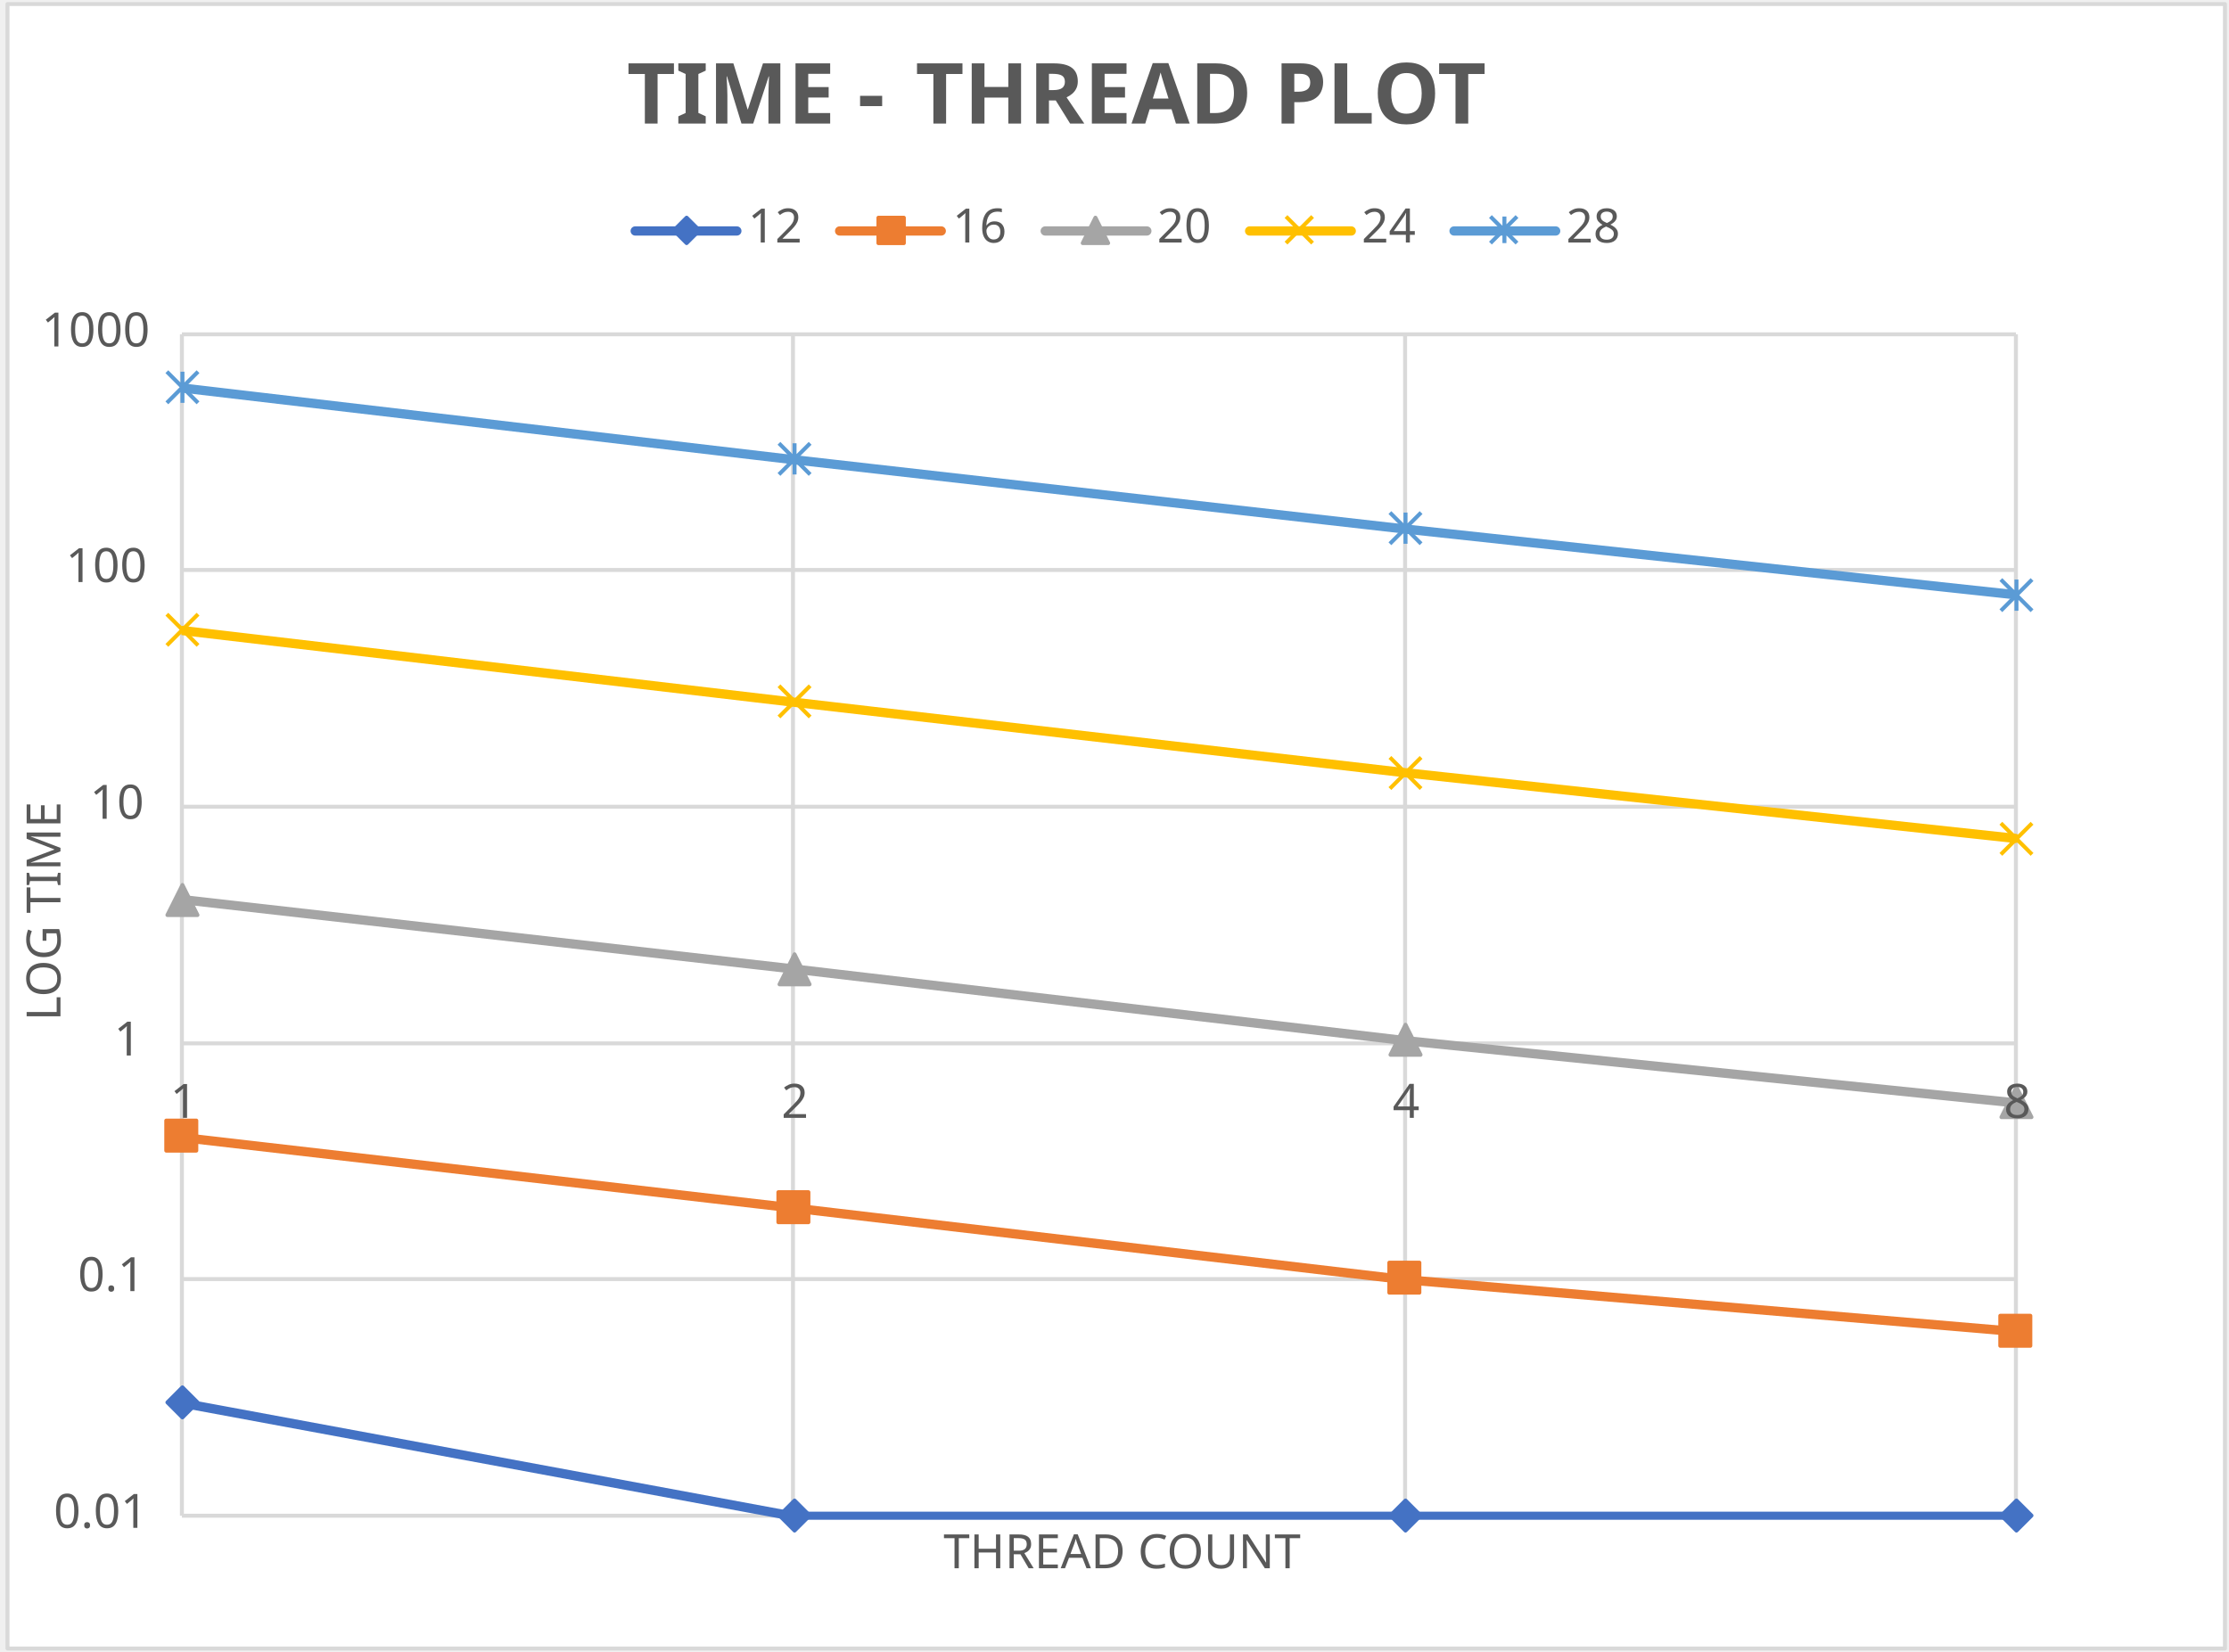
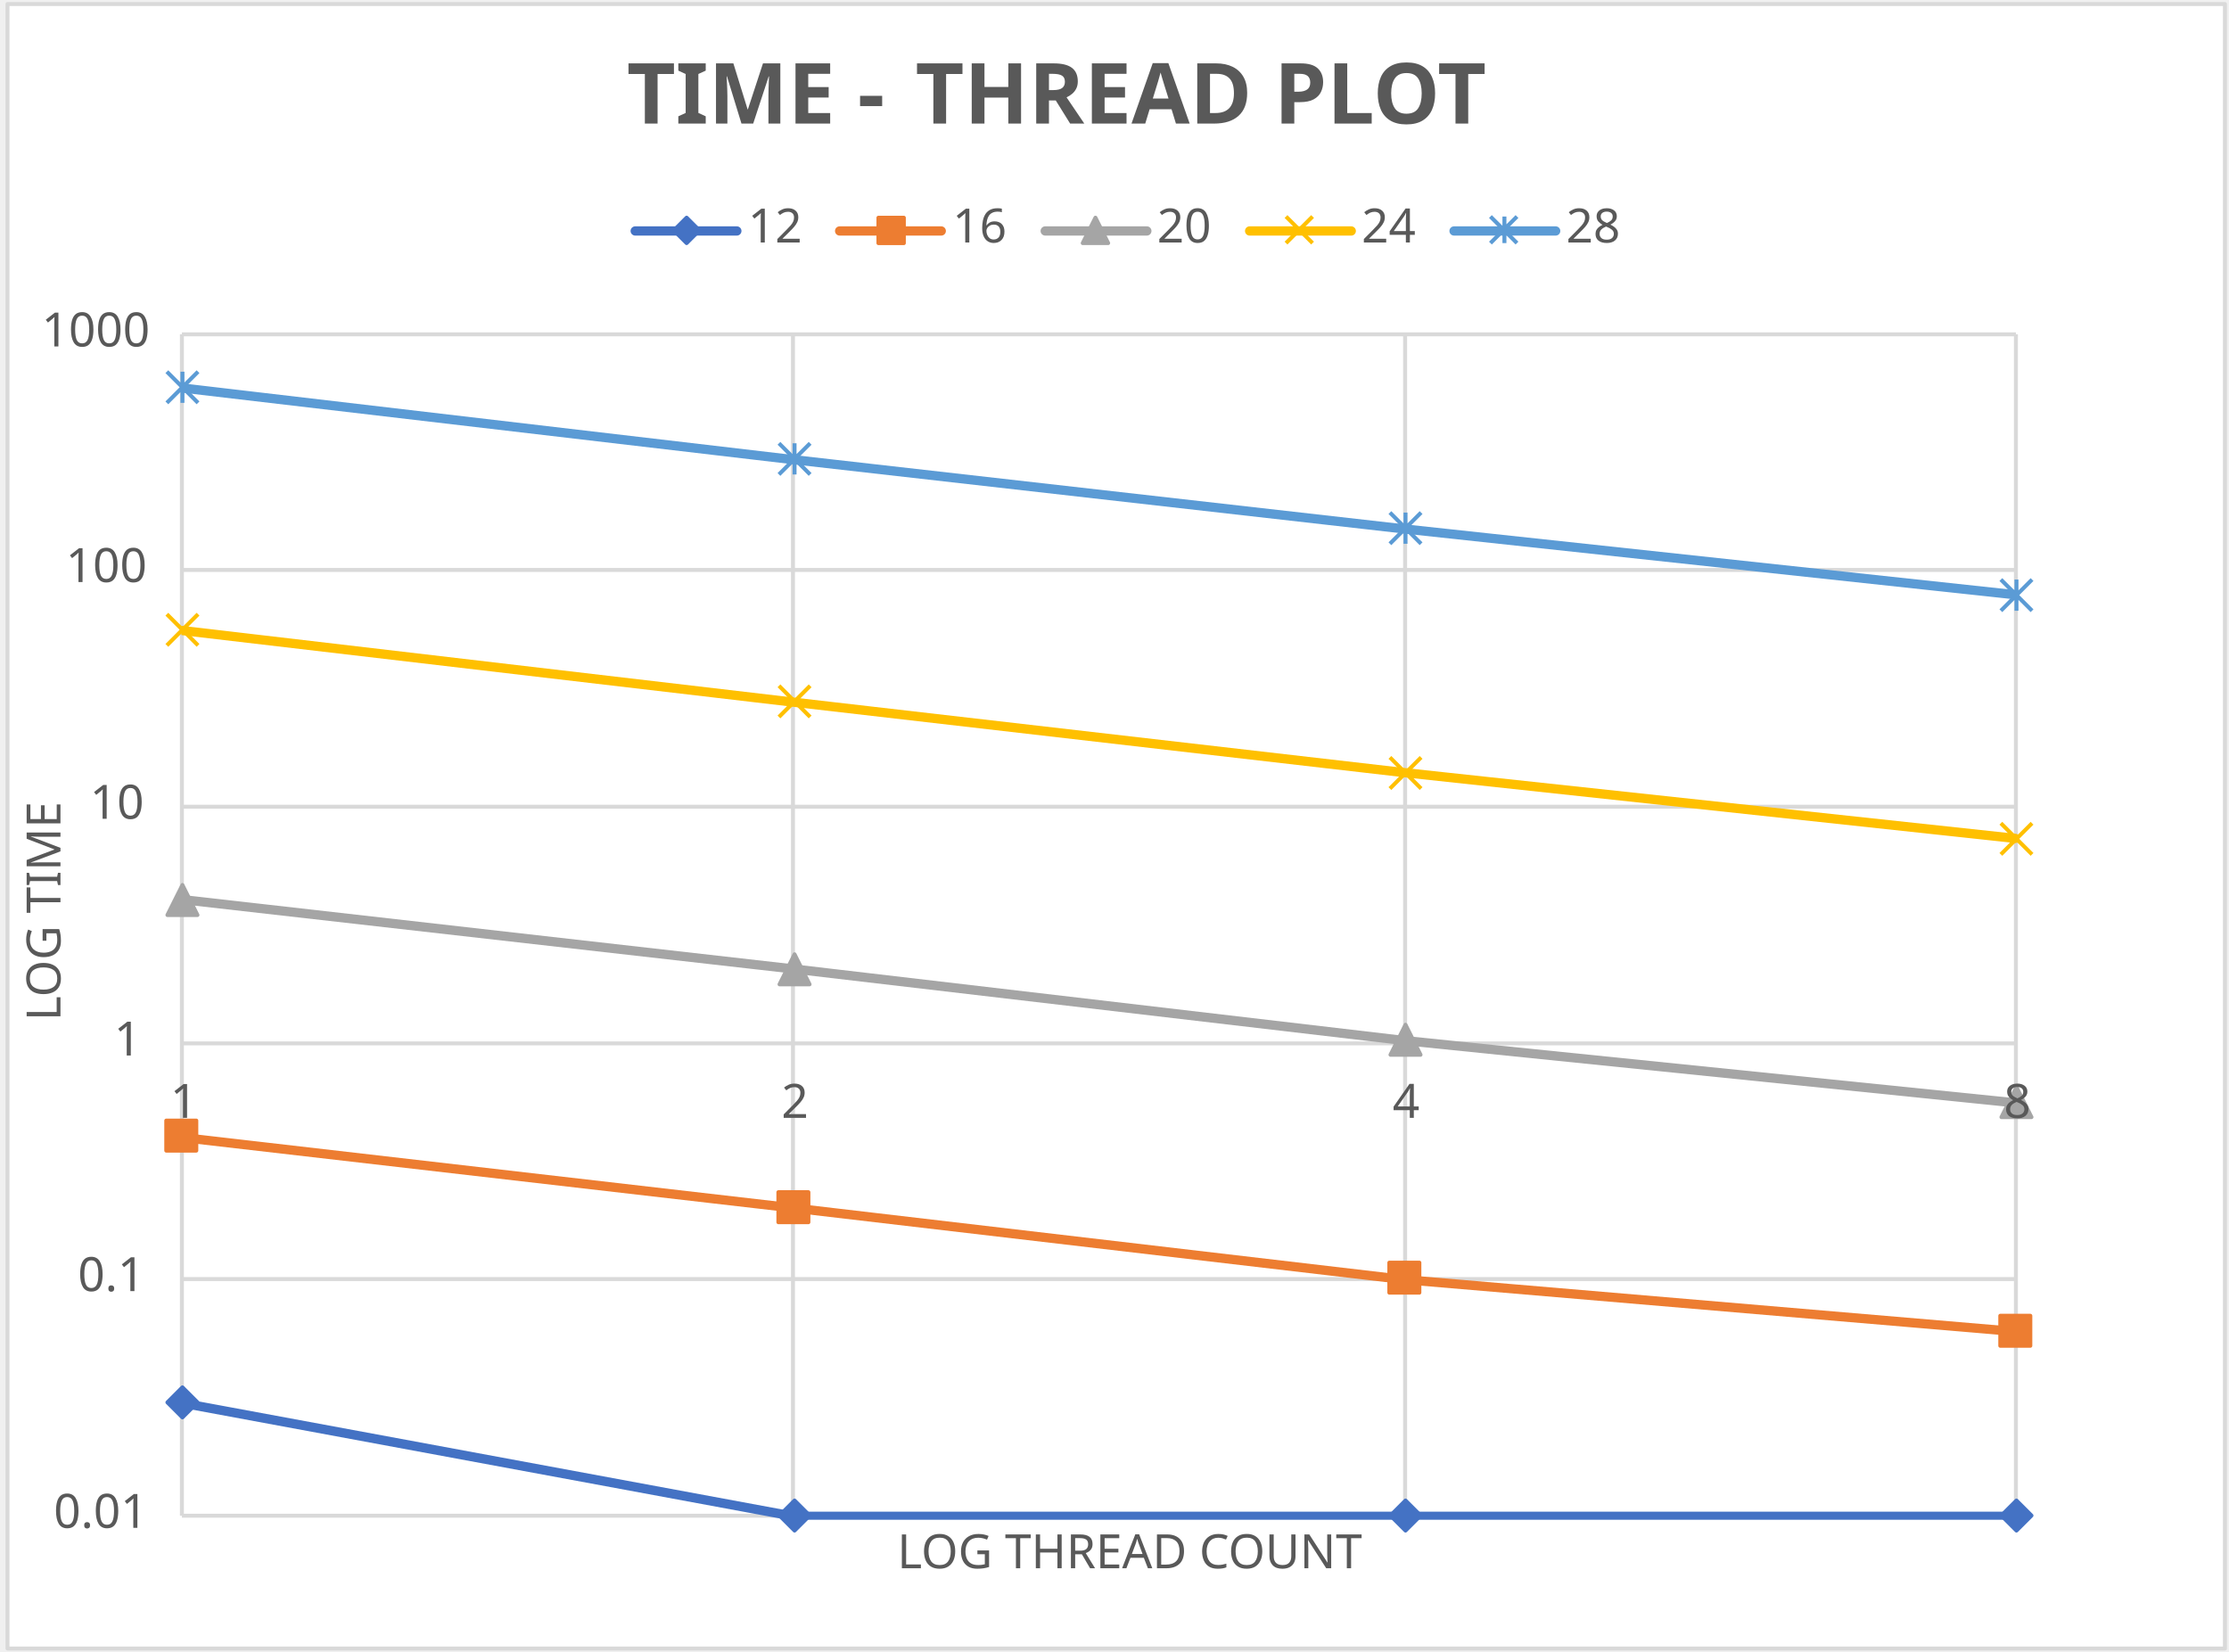
<svg xmlns="http://www.w3.org/2000/svg" width="1930" height="1430" overflow="hidden">
  <defs>
    <clipPath id="clip0">
      <rect x="2314" y="1063" width="1930" height="1430" />
    </clipPath>
    <clipPath id="clip1">
      <rect x="2320" y="1065" width="1919" height="1425" />
    </clipPath>
    <clipPath id="clip2">
      <rect x="2320" y="1065" width="1919" height="1425" />
    </clipPath>
    <clipPath id="clip3">
      <rect x="2320" y="1065" width="1919" height="1425" />
    </clipPath>
    <clipPath id="clip4">
      <rect x="2320" y="1065" width="1919" height="1425" />
    </clipPath>
    <clipPath id="clip5">
      <rect x="2471" y="1352" width="1591" height="1027" />
    </clipPath>
    <clipPath id="clip6">
      <rect x="2320" y="1065" width="1919" height="1425" />
    </clipPath>
    <clipPath id="clip7">
      <rect x="2471" y="1352" width="1591" height="1027" />
    </clipPath>
    <clipPath id="clip8">
      <rect x="2320" y="1065" width="1919" height="1425" />
    </clipPath>
    <clipPath id="clip9">
      <rect x="2471" y="1352" width="1591" height="1027" />
    </clipPath>
    <clipPath id="clip10">
      <rect x="2320" y="1065" width="1919" height="1425" />
    </clipPath>
    <clipPath id="clip11">
      <rect x="2471" y="1352" width="1591" height="1027" />
    </clipPath>
    <clipPath id="clip12">
      <rect x="2320" y="1065" width="1919" height="1425" />
    </clipPath>
    <clipPath id="clip13">
      <rect x="2471" y="1352" width="1591" height="1027" />
    </clipPath>
    <clipPath id="clip14">
      <rect x="2320" y="1065" width="1919" height="1425" />
    </clipPath>
    <clipPath id="clip15">
      <rect x="2320" y="1065" width="1919" height="1425" />
    </clipPath>
    <clipPath id="clip16">
      <rect x="2320" y="1065" width="1919" height="1425" />
    </clipPath>
    <clipPath id="clip17">
      <rect x="2320" y="1065" width="1919" height="1425" />
    </clipPath>
    <clipPath id="clip18">
      <rect x="2320" y="1065" width="1919" height="1425" />
    </clipPath>
    <clipPath id="clip19">
      <rect x="2320" y="1065" width="1919" height="1425" />
    </clipPath>
    <clipPath id="clip20">
      <rect x="2320" y="1065" width="1919" height="1425" />
    </clipPath>
    <clipPath id="clip21">
      <rect x="2320" y="1065" width="1919" height="1425" />
    </clipPath>
    <clipPath id="clip22">
      <rect x="2320" y="1065" width="1919" height="1425" />
    </clipPath>
    <clipPath id="clip23">
      <rect x="2320" y="1065" width="1919" height="1425" />
    </clipPath>
    <clipPath id="clip24">
      <rect x="2320" y="1065" width="1919" height="1425" />
    </clipPath>
    <clipPath id="clip25">
      <rect x="2320" y="1065" width="1919" height="1425" />
    </clipPath>
    <clipPath id="clip26">
      <rect x="2320" y="1065" width="1919" height="1425" />
    </clipPath>
    <clipPath id="clip27">
      <rect x="2320" y="1065" width="1919" height="1425" />
    </clipPath>
    <clipPath id="clip28">
      <rect x="2320" y="1065" width="1919" height="1425" />
    </clipPath>
    <clipPath id="clip29">
      <rect x="2320" y="1065" width="1919" height="1425" />
    </clipPath>
    <clipPath id="clip30">
      <rect x="2320" y="1065" width="1919" height="1425" />
    </clipPath>
    <clipPath id="clip31">
      <rect x="2320" y="1065" width="1919" height="1425" />
    </clipPath>
    <clipPath id="clip32">
      <rect x="2320" y="1065" width="1919" height="1425" />
    </clipPath>
    <clipPath id="clip33">
      <rect x="2320" y="1065" width="1919" height="1425" />
    </clipPath>
    <clipPath id="clip34">
      <rect x="2320" y="1065" width="1919" height="1425" />
    </clipPath>
    <clipPath id="clip35">
      <rect x="2320" y="1065" width="1919" height="1425" />
    </clipPath>
    <clipPath id="clip36">
      <rect x="2320" y="1065" width="1919" height="1425" />
    </clipPath>
    <clipPath id="clip37">
      <rect x="2320" y="1065" width="1919" height="1425" />
    </clipPath>
    <clipPath id="clip38">
      <rect x="2320" y="1065" width="1919" height="1425" />
    </clipPath>
    <clipPath id="clip39">
      <rect x="2320" y="1065" width="1919" height="1425" />
    </clipPath>
    <clipPath id="clip40">
      <rect x="2320" y="1065" width="1919" height="1425" />
    </clipPath>
    <clipPath id="clip41">
      <rect x="2320" y="1065" width="1919" height="1425" />
    </clipPath>
    <clipPath id="clip42">
      <rect x="2320" y="1065" width="1919" height="1425" />
    </clipPath>
    <clipPath id="clip43">
      <rect x="2320" y="1065" width="1919" height="1425" />
    </clipPath>
    <clipPath id="clip44">
      <rect x="2320" y="1065" width="1919" height="1425" />
    </clipPath>
  </defs>
  <g clip-path="url(#clip0)" transform="translate(-2314 -1063)">
    <rect x="2320" y="1066" width="1920" height="1424" fill="#FFFFFF" fill-opacity="1" />
    <g clip-path="url(#clip1)">
      <path d="M2471.5 2375.5 4059.5 2375.5M2471.5 2170.57 4059.5 2170.57M2471.5 1761.56 4059.5 1761.56M2471.5 1556.55 4059.5 1556.55M2471.5 1352.5 4059.5 1352.5" stroke="#D9D9D9" stroke-width="3.438" stroke-linecap="butt" stroke-linejoin="round" stroke-miterlimit="10" stroke-opacity="1" fill="none" fill-rule="nonzero" />
    </g>
    <g clip-path="url(#clip2)">
      <path d="M3000.6 1352.5 3000.6 2375.5M3530.62 1352.5 3530.62 2375.5M4059.5 1352.5 4059.5 2375.5" stroke="#D9D9D9" stroke-width="3.438" stroke-linecap="butt" stroke-linejoin="round" stroke-miterlimit="10" stroke-opacity="1" fill="none" fill-rule="nonzero" />
    </g>
    <g clip-path="url(#clip3)">
      <path d="M0 0 0 1023" stroke="#D9D9D9" stroke-width="3.438" stroke-linecap="butt" stroke-linejoin="round" stroke-miterlimit="10" stroke-opacity="1" fill="none" fill-rule="evenodd" transform="matrix(1 0 0 -1 2471.5 2375.5)" />
    </g>
    <g clip-path="url(#clip4)">
      <path d="M2471.5 1966.5 4059.5 1966.5" stroke="#D9D9D9" stroke-width="3.438" stroke-linecap="butt" stroke-linejoin="round" stroke-miterlimit="10" stroke-opacity="1" fill="none" fill-rule="evenodd" />
    </g>
    <g clip-path="url(#clip5)">
      <path d="M2472 2278 3001.1 2376 3530.12 2376 4059 2376" stroke="#4472C4" stroke-width="8.021" stroke-linecap="round" stroke-linejoin="round" stroke-miterlimit="10" stroke-opacity="1" fill="none" fill-rule="nonzero" />
    </g>
    <g clip-path="url(#clip6)">
      <path d="M2471.97 2264.36 2484.97 2277.36 2471.97 2290.35 2458.97 2277.36Z" stroke="#4472C4" stroke-width="3.438" stroke-linecap="butt" stroke-linejoin="round" stroke-miterlimit="10" stroke-opacity="1" fill="#4472C4" fill-rule="nonzero" fill-opacity="1" />
      <path d="M3001.97 2362.36 3014.97 2375.36 3001.97 2388.35 2988.97 2375.36Z" stroke="#4472C4" stroke-width="3.438" stroke-linecap="butt" stroke-linejoin="round" stroke-miterlimit="10" stroke-opacity="1" fill="#4472C4" fill-rule="nonzero" fill-opacity="1" />
      <path d="M3530.97 2362.36 3543.97 2375.36 3530.97 2388.35 3517.97 2375.36Z" stroke="#4472C4" stroke-width="3.438" stroke-linecap="butt" stroke-linejoin="round" stroke-miterlimit="10" stroke-opacity="1" fill="#4472C4" fill-rule="nonzero" fill-opacity="1" />
      <path d="M4059.97 2362.36 4072.97 2375.36 4059.97 2388.35 4046.97 2375.36Z" stroke="#4472C4" stroke-width="3.438" stroke-linecap="butt" stroke-linejoin="round" stroke-miterlimit="10" stroke-opacity="1" fill="#4472C4" fill-rule="nonzero" fill-opacity="1" />
    </g>
    <g clip-path="url(#clip7)">
      <path d="M2472 2048 3001.1 2109.07 3530.12 2171.07 4059 2216" stroke="#ED7D31" stroke-width="8.021" stroke-linecap="round" stroke-linejoin="round" stroke-miterlimit="10" stroke-opacity="1" fill="none" fill-rule="nonzero" />
    </g>
    <g clip-path="url(#clip8)">
      <path d="M2457.97 2033.36 2483.97 2033.36 2483.97 2059.35 2457.97 2059.35Z" stroke="#ED7D31" stroke-width="3.438" stroke-linecap="butt" stroke-linejoin="round" stroke-miterlimit="10" stroke-opacity="1" fill="#ED7D31" fill-rule="nonzero" fill-opacity="1" />
      <path d="M2987.97 2095.36 3013.97 2095.36 3013.97 2121.35 2987.97 2121.35Z" stroke="#ED7D31" stroke-width="3.438" stroke-linecap="butt" stroke-linejoin="round" stroke-miterlimit="10" stroke-opacity="1" fill="#ED7D31" fill-rule="nonzero" fill-opacity="1" />
      <path d="M3516.97 2156.36 3542.97 2156.36 3542.97 2182.35 3516.97 2182.35Z" stroke="#ED7D31" stroke-width="3.438" stroke-linecap="butt" stroke-linejoin="round" stroke-miterlimit="10" stroke-opacity="1" fill="#ED7D31" fill-rule="nonzero" fill-opacity="1" />
      <path d="M4045.97 2202.36 4071.97 2202.36 4071.97 2228.35 4045.97 2228.35Z" stroke="#ED7D31" stroke-width="3.438" stroke-linecap="butt" stroke-linejoin="round" stroke-miterlimit="10" stroke-opacity="1" fill="#ED7D31" fill-rule="nonzero" fill-opacity="1" />
    </g>
    <g clip-path="url(#clip9)">
      <path d="M2472 1842 3001.1 1902.06 3530.12 1964.06 4059 2018" stroke="#A5A5A5" stroke-width="8.021" stroke-linecap="round" stroke-linejoin="round" stroke-miterlimit="10" stroke-opacity="1" fill="none" fill-rule="nonzero" />
    </g>
    <g clip-path="url(#clip10)">
      <path d="M2471.97 1829.36 2484.97 1855.35 2458.97 1855.35Z" stroke="#A5A5A5" stroke-width="3.438" stroke-linecap="butt" stroke-linejoin="round" stroke-miterlimit="10" stroke-opacity="1" fill="#A5A5A5" fill-rule="nonzero" fill-opacity="1" />
      <path d="M3001.97 1889.36 3014.97 1915.35 2988.97 1915.35Z" stroke="#A5A5A5" stroke-width="3.438" stroke-linecap="butt" stroke-linejoin="round" stroke-miterlimit="10" stroke-opacity="1" fill="#A5A5A5" fill-rule="nonzero" fill-opacity="1" />
      <path d="M3530.97 1950.36 3543.97 1976.35 3517.97 1976.35Z" stroke="#A5A5A5" stroke-width="3.438" stroke-linecap="butt" stroke-linejoin="round" stroke-miterlimit="10" stroke-opacity="1" fill="#A5A5A5" fill-rule="nonzero" fill-opacity="1" />
      <path d="M4059.97 2004.36 4072.97 2030.35 4046.97 2030.35Z" stroke="#A5A5A5" stroke-width="3.438" stroke-linecap="butt" stroke-linejoin="round" stroke-miterlimit="10" stroke-opacity="1" fill="#A5A5A5" fill-rule="nonzero" fill-opacity="1" />
    </g>
    <g clip-path="url(#clip11)">
      <path d="M2472 1609 3001.1 1671.05 3530.12 1732.06 4059 1789" stroke="#FFC000" stroke-width="8.021" stroke-linecap="round" stroke-linejoin="round" stroke-miterlimit="10" stroke-opacity="1" fill="none" fill-rule="nonzero" />
    </g>
    <g clip-path="url(#clip12)">
      <path d="M2485.47 1621.85 2458.47 1594.85M2458.47 1621.85 2485.47 1594.85" stroke="#FFC000" stroke-width="3.438" stroke-linecap="butt" stroke-linejoin="round" stroke-miterlimit="10" stroke-opacity="1" fill="none" fill-rule="nonzero" />
      <path d="M3015.47 1683.85 2988.47 1656.86M2988.47 1683.85 3015.47 1656.86" stroke="#FFC000" stroke-width="3.438" stroke-linecap="butt" stroke-linejoin="round" stroke-miterlimit="10" stroke-opacity="1" fill="none" fill-rule="nonzero" />
      <path d="M3544.47 1745.85 3517.47 1718.85M3517.47 1745.85 3544.47 1718.85" stroke="#FFC000" stroke-width="3.438" stroke-linecap="butt" stroke-linejoin="round" stroke-miterlimit="10" stroke-opacity="1" fill="none" fill-rule="nonzero" />
      <path d="M4073.47 1802.85 4046.47 1775.86M4046.47 1802.85 4073.47 1775.86" stroke="#FFC000" stroke-width="3.438" stroke-linecap="butt" stroke-linejoin="round" stroke-miterlimit="10" stroke-opacity="1" fill="none" fill-rule="nonzero" />
    </g>
    <g clip-path="url(#clip13)">
      <path d="M2472 1399 3001.1 1461.05 3530.12 1521.05 4059 1578" stroke="#5B9BD5" stroke-width="8.021" stroke-linecap="round" stroke-linejoin="round" stroke-miterlimit="10" stroke-opacity="1" fill="none" fill-rule="nonzero" />
    </g>
    <g clip-path="url(#clip14)">
      <path d="M2485.47 1411.85 2458.47 1384.85M2471.97 1384.85 2471.97 1411.85M2458.47 1411.85 2485.47 1384.85" stroke="#5B9BD5" stroke-width="3.438" stroke-linecap="butt" stroke-linejoin="round" stroke-miterlimit="10" stroke-opacity="1" fill="none" fill-rule="nonzero" />
      <path d="M3015.47 1473.85 2988.47 1446.86M3001.97 1446.86 3001.97 1473.85M2988.47 1473.85 3015.47 1446.86" stroke="#5B9BD5" stroke-width="3.438" stroke-linecap="butt" stroke-linejoin="round" stroke-miterlimit="10" stroke-opacity="1" fill="none" fill-rule="nonzero" />
      <path d="M3544.47 1533.85 3517.47 1506.85M3530.97 1506.85 3530.97 1533.85M3517.47 1533.85 3544.47 1506.85" stroke="#5B9BD5" stroke-width="3.438" stroke-linecap="butt" stroke-linejoin="round" stroke-miterlimit="10" stroke-opacity="1" fill="none" fill-rule="nonzero" />
      <path d="M4073.47 1591.85 4046.47 1564.85M4059.97 1564.85 4059.97 1591.85M4046.47 1591.85 4073.47 1564.85" stroke="#5B9BD5" stroke-width="3.438" stroke-linecap="butt" stroke-linejoin="round" stroke-miterlimit="10" stroke-opacity="1" fill="none" fill-rule="nonzero" />
    </g>
    <g clip-path="url(#clip15)">
      <text fill="#595959" fill-opacity="1" font-family="Calibri,Calibri_MSFontService,sans-serif" font-style="normal" font-variant="normal" font-weight="400" font-stretch="normal" font-size="41" text-anchor="start" direction="ltr" writing-mode="lr-tb" unicode-bidi="normal" text-decoration="none" transform="matrix(1 0 0 1 2360.5 2386)">0.01</text>
    </g>
    <g clip-path="url(#clip16)">
      <text fill="#595959" fill-opacity="1" font-family="Calibri,Calibri_MSFontService,sans-serif" font-style="normal" font-variant="normal" font-weight="400" font-stretch="normal" font-size="41" text-anchor="start" direction="ltr" writing-mode="lr-tb" unicode-bidi="normal" text-decoration="none" transform="matrix(1 0 0 1 2381.4 2181)">0.1</text>
    </g>
    <g clip-path="url(#clip17)">
      <text fill="#595959" fill-opacity="1" font-family="Calibri,Calibri_MSFontService,sans-serif" font-style="normal" font-variant="normal" font-weight="400" font-stretch="normal" font-size="41" text-anchor="start" direction="ltr" writing-mode="lr-tb" unicode-bidi="normal" text-decoration="none" transform="matrix(1 0 0 1 2412.7 1977)">1</text>
    </g>
    <g clip-path="url(#clip18)">
      <text fill="#595959" fill-opacity="1" font-family="Calibri,Calibri_MSFontService,sans-serif" font-style="normal" font-variant="normal" font-weight="400" font-stretch="normal" font-size="41" text-anchor="start" direction="ltr" writing-mode="lr-tb" unicode-bidi="normal" text-decoration="none" transform="matrix(1 0 0 1 2391.8 1772)">10</text>
    </g>
    <g clip-path="url(#clip19)">
      <text fill="#595959" fill-opacity="1" font-family="Calibri,Calibri_MSFontService,sans-serif" font-style="normal" font-variant="normal" font-weight="400" font-stretch="normal" font-size="41" text-anchor="start" direction="ltr" writing-mode="lr-tb" unicode-bidi="normal" text-decoration="none" transform="matrix(1 0 0 1 2370.9 1567)">100</text>
    </g>
    <g clip-path="url(#clip20)">
      <text fill="#595959" fill-opacity="1" font-family="Calibri,Calibri_MSFontService,sans-serif" font-style="normal" font-variant="normal" font-weight="400" font-stretch="normal" font-size="41" text-anchor="start" direction="ltr" writing-mode="lr-tb" unicode-bidi="normal" text-decoration="none" transform="matrix(1 0 0 1 2350 1363)">1000</text>
    </g>
    <g clip-path="url(#clip21)">
      <text fill="#595959" fill-opacity="1" font-family="Calibri,Calibri_MSFontService,sans-serif" font-style="normal" font-variant="normal" font-weight="400" font-stretch="normal" font-size="41" text-anchor="start" direction="ltr" writing-mode="lr-tb" unicode-bidi="normal" text-decoration="none" transform="matrix(1 0 0 1 2461.4 2031)">1</text>
    </g>
    <g clip-path="url(#clip22)">
      <text fill="#595959" fill-opacity="1" font-family="Calibri,Calibri_MSFontService,sans-serif" font-style="normal" font-variant="normal" font-weight="400" font-stretch="normal" font-size="41" text-anchor="start" direction="ltr" writing-mode="lr-tb" unicode-bidi="normal" text-decoration="none" transform="matrix(1 0 0 1 2990.59 2031)">2</text>
    </g>
    <g clip-path="url(#clip23)">
      <text fill="#595959" fill-opacity="1" font-family="Calibri,Calibri_MSFontService,sans-serif" font-style="normal" font-variant="normal" font-weight="400" font-stretch="normal" font-size="41" text-anchor="start" direction="ltr" writing-mode="lr-tb" unicode-bidi="normal" text-decoration="none" transform="matrix(1 0 0 1 3519.78 2031)">4</text>
    </g>
    <g clip-path="url(#clip24)">
      <text fill="#595959" fill-opacity="1" font-family="Calibri,Calibri_MSFontService,sans-serif" font-style="normal" font-variant="normal" font-weight="400" font-stretch="normal" font-size="41" text-anchor="start" direction="ltr" writing-mode="lr-tb" unicode-bidi="normal" text-decoration="none" transform="matrix(1 0 0 1 4048.96 2031)">8</text>
    </g>
    <g clip-path="url(#clip25)">
      <text fill="#595959" fill-opacity="1" font-family="Calibri,Calibri_MSFontService,sans-serif" font-style="normal" font-variant="normal" font-weight="400" font-stretch="normal" font-size="41" text-anchor="start" direction="ltr" writing-mode="lr-tb" unicode-bidi="normal" text-decoration="none" transform="matrix(6.12323e-17 -1 1 6.12323e-17 2366.35 1947)">LOG TIME</text>
    </g>
    <g clip-path="url(#clip26)">
-       <text fill="#595959" fill-opacity="1" font-family="Calibri,Calibri_MSFontService,sans-serif" font-style="normal" font-variant="normal" font-weight="400" font-stretch="normal" font-size="41" text-anchor="start" direction="ltr" writing-mode="lr-tb" unicode-bidi="normal" text-decoration="none" transform="matrix(1 0 0 1 3130.93 2421)">THREAD COUNT</text>
+       <text fill="#595959" fill-opacity="1" font-family="Calibri,Calibri_MSFontService,sans-serif" font-style="normal" font-variant="normal" font-weight="400" font-stretch="normal" font-size="41" text-anchor="start" direction="ltr" writing-mode="lr-tb" unicode-bidi="normal" text-decoration="none" transform="matrix(1 0 0 1 3090.91 2421)">LOG THREAD COUNT</text>
    </g>
    <g clip-path="url(#clip27)">
      <text fill="#595959" fill-opacity="1" font-family="Calibri,Calibri_MSFontService,sans-serif" font-style="normal" font-variant="normal" font-weight="700" font-stretch="normal" font-size="73" text-anchor="start" direction="ltr" writing-mode="lr-tb" unicode-bidi="normal" text-decoration="none" transform="matrix(1 0 0 1 2856.73 1170)">TIME </text>
    </g>
    <g clip-path="url(#clip28)">
      <text fill="#595959" fill-opacity="1" font-family="Calibri,Calibri_MSFontService,sans-serif" font-style="normal" font-variant="normal" font-weight="700" font-stretch="normal" font-size="73" text-anchor="start" direction="ltr" writing-mode="lr-tb" unicode-bidi="normal" text-decoration="none" transform="matrix(1 0 0 1 3056.52 1170)">-</text>
    </g>
    <g clip-path="url(#clip29)">
      <text fill="#595959" fill-opacity="1" font-family="Calibri,Calibri_MSFontService,sans-serif" font-style="normal" font-variant="normal" font-weight="700" font-stretch="normal" font-size="73" text-anchor="start" direction="ltr" writing-mode="lr-tb" unicode-bidi="normal" text-decoration="none" transform="matrix(1 0 0 1 3106.55 1170)">THREAD PLOT</text>
    </g>
    <g clip-path="url(#clip30)">
      <path d="M2864 1263 2952 1263" stroke="#4472C4" stroke-width="8.021" stroke-linecap="round" stroke-linejoin="round" stroke-miterlimit="10" stroke-opacity="1" fill="none" fill-rule="evenodd" />
    </g>
    <g clip-path="url(#clip31)">
      <path d="M2908.5 1251.5 2919.5 1262.5 2908.5 1273.5 2897.5 1262.5Z" stroke="#4472C4" stroke-width="3.438" stroke-linecap="butt" stroke-linejoin="round" stroke-miterlimit="10" stroke-opacity="1" fill="#4472C4" fill-rule="nonzero" fill-opacity="1" />
    </g>
    <g clip-path="url(#clip32)">
      <text fill="#595959" fill-opacity="1" font-family="Calibri,Calibri_MSFontService,sans-serif" font-style="normal" font-variant="normal" font-weight="400" font-stretch="normal" font-size="41" text-anchor="start" direction="ltr" writing-mode="lr-tb" unicode-bidi="normal" text-decoration="none" transform="matrix(1 0 0 1 2961.64 1273)">12</text>
    </g>
    <g clip-path="url(#clip33)">
      <path d="M3041 1263 3129 1263" stroke="#ED7D31" stroke-width="8.021" stroke-linecap="round" stroke-linejoin="round" stroke-miterlimit="10" stroke-opacity="1" fill="none" fill-rule="evenodd" />
    </g>
    <g clip-path="url(#clip34)">
      <path d="M3074.6 1251.54 3096.6 1251.54 3096.6 1273.54 3074.6 1273.54Z" stroke="#ED7D31" stroke-width="3.438" stroke-linecap="butt" stroke-linejoin="round" stroke-miterlimit="10" stroke-opacity="1" fill="#ED7D31" fill-rule="nonzero" fill-opacity="1" />
    </g>
    <g clip-path="url(#clip35)">
      <text fill="#595959" fill-opacity="1" font-family="Calibri,Calibri_MSFontService,sans-serif" font-style="normal" font-variant="normal" font-weight="400" font-stretch="normal" font-size="41" text-anchor="start" direction="ltr" writing-mode="lr-tb" unicode-bidi="normal" text-decoration="none" transform="matrix(1 0 0 1 3138.74 1273)">16</text>
    </g>
    <g clip-path="url(#clip36)">
      <path d="M3219 1263 3307 1263" stroke="#A5A5A5" stroke-width="8.021" stroke-linecap="round" stroke-linejoin="round" stroke-miterlimit="10" stroke-opacity="1" fill="none" fill-rule="evenodd" />
    </g>
    <g clip-path="url(#clip37)">
      <path d="M3262.5 1251.5 3273.5 1273.5 3251.5 1273.5Z" stroke="#A5A5A5" stroke-width="3.438" stroke-linecap="butt" stroke-linejoin="round" stroke-miterlimit="10" stroke-opacity="1" fill="#A5A5A5" fill-rule="nonzero" fill-opacity="1" />
    </g>
    <g clip-path="url(#clip38)">
      <text fill="#595959" fill-opacity="1" font-family="Calibri,Calibri_MSFontService,sans-serif" font-style="normal" font-variant="normal" font-weight="400" font-stretch="normal" font-size="41" text-anchor="start" direction="ltr" writing-mode="lr-tb" unicode-bidi="normal" text-decoration="none" transform="matrix(1 0 0 1 3315.84 1273)">20</text>
    </g>
    <g clip-path="url(#clip39)">
      <path d="M3396 1263 3484 1263" stroke="#FFC000" stroke-width="8.021" stroke-linecap="round" stroke-linejoin="round" stroke-miterlimit="10" stroke-opacity="1" fill="none" fill-rule="evenodd" />
    </g>
    <g clip-path="url(#clip40)">
      <path d="M3450.5 1273.5 3427.5 1250.5M3427.5 1273.5 3450.5 1250.5" stroke="#FFC000" stroke-width="3.438" stroke-linecap="butt" stroke-linejoin="round" stroke-miterlimit="10" stroke-opacity="1" fill="none" fill-rule="nonzero" />
    </g>
    <g clip-path="url(#clip41)">
      <text fill="#595959" fill-opacity="1" font-family="Calibri,Calibri_MSFontService,sans-serif" font-style="normal" font-variant="normal" font-weight="400" font-stretch="normal" font-size="41" text-anchor="start" direction="ltr" writing-mode="lr-tb" unicode-bidi="normal" text-decoration="none" transform="matrix(1 0 0 1 3492.94 1273)">24</text>
    </g>
    <g clip-path="url(#clip42)">
      <path d="M3573 1263 3661 1263" stroke="#5B9BD5" stroke-width="8.021" stroke-linecap="round" stroke-linejoin="round" stroke-miterlimit="10" stroke-opacity="1" fill="none" fill-rule="evenodd" />
    </g>
    <g clip-path="url(#clip43)">
      <path d="M3627.5 1273.5 3604.5 1250.5M3616.62 1250.5 3616.62 1273.5M3604.5 1273.5 3627.5 1250.5" stroke="#5B9BD5" stroke-width="3.438" stroke-linecap="butt" stroke-linejoin="round" stroke-miterlimit="10" stroke-opacity="1" fill="none" fill-rule="nonzero" />
    </g>
    <g clip-path="url(#clip44)">
      <text fill="#595959" fill-opacity="1" font-family="Calibri,Calibri_MSFontService,sans-serif" font-style="normal" font-variant="normal" font-weight="400" font-stretch="normal" font-size="41" text-anchor="start" direction="ltr" writing-mode="lr-tb" unicode-bidi="normal" text-decoration="none" transform="matrix(1 0 0 1 3670.04 1273)">28</text>
    </g>
    <rect x="2320.5" y="1066.5" width="1920" height="1424" stroke="#D9D9D9" stroke-width="3.438" stroke-linecap="butt" stroke-linejoin="round" stroke-miterlimit="10" stroke-opacity="1" fill="none" />
  </g>
</svg>
